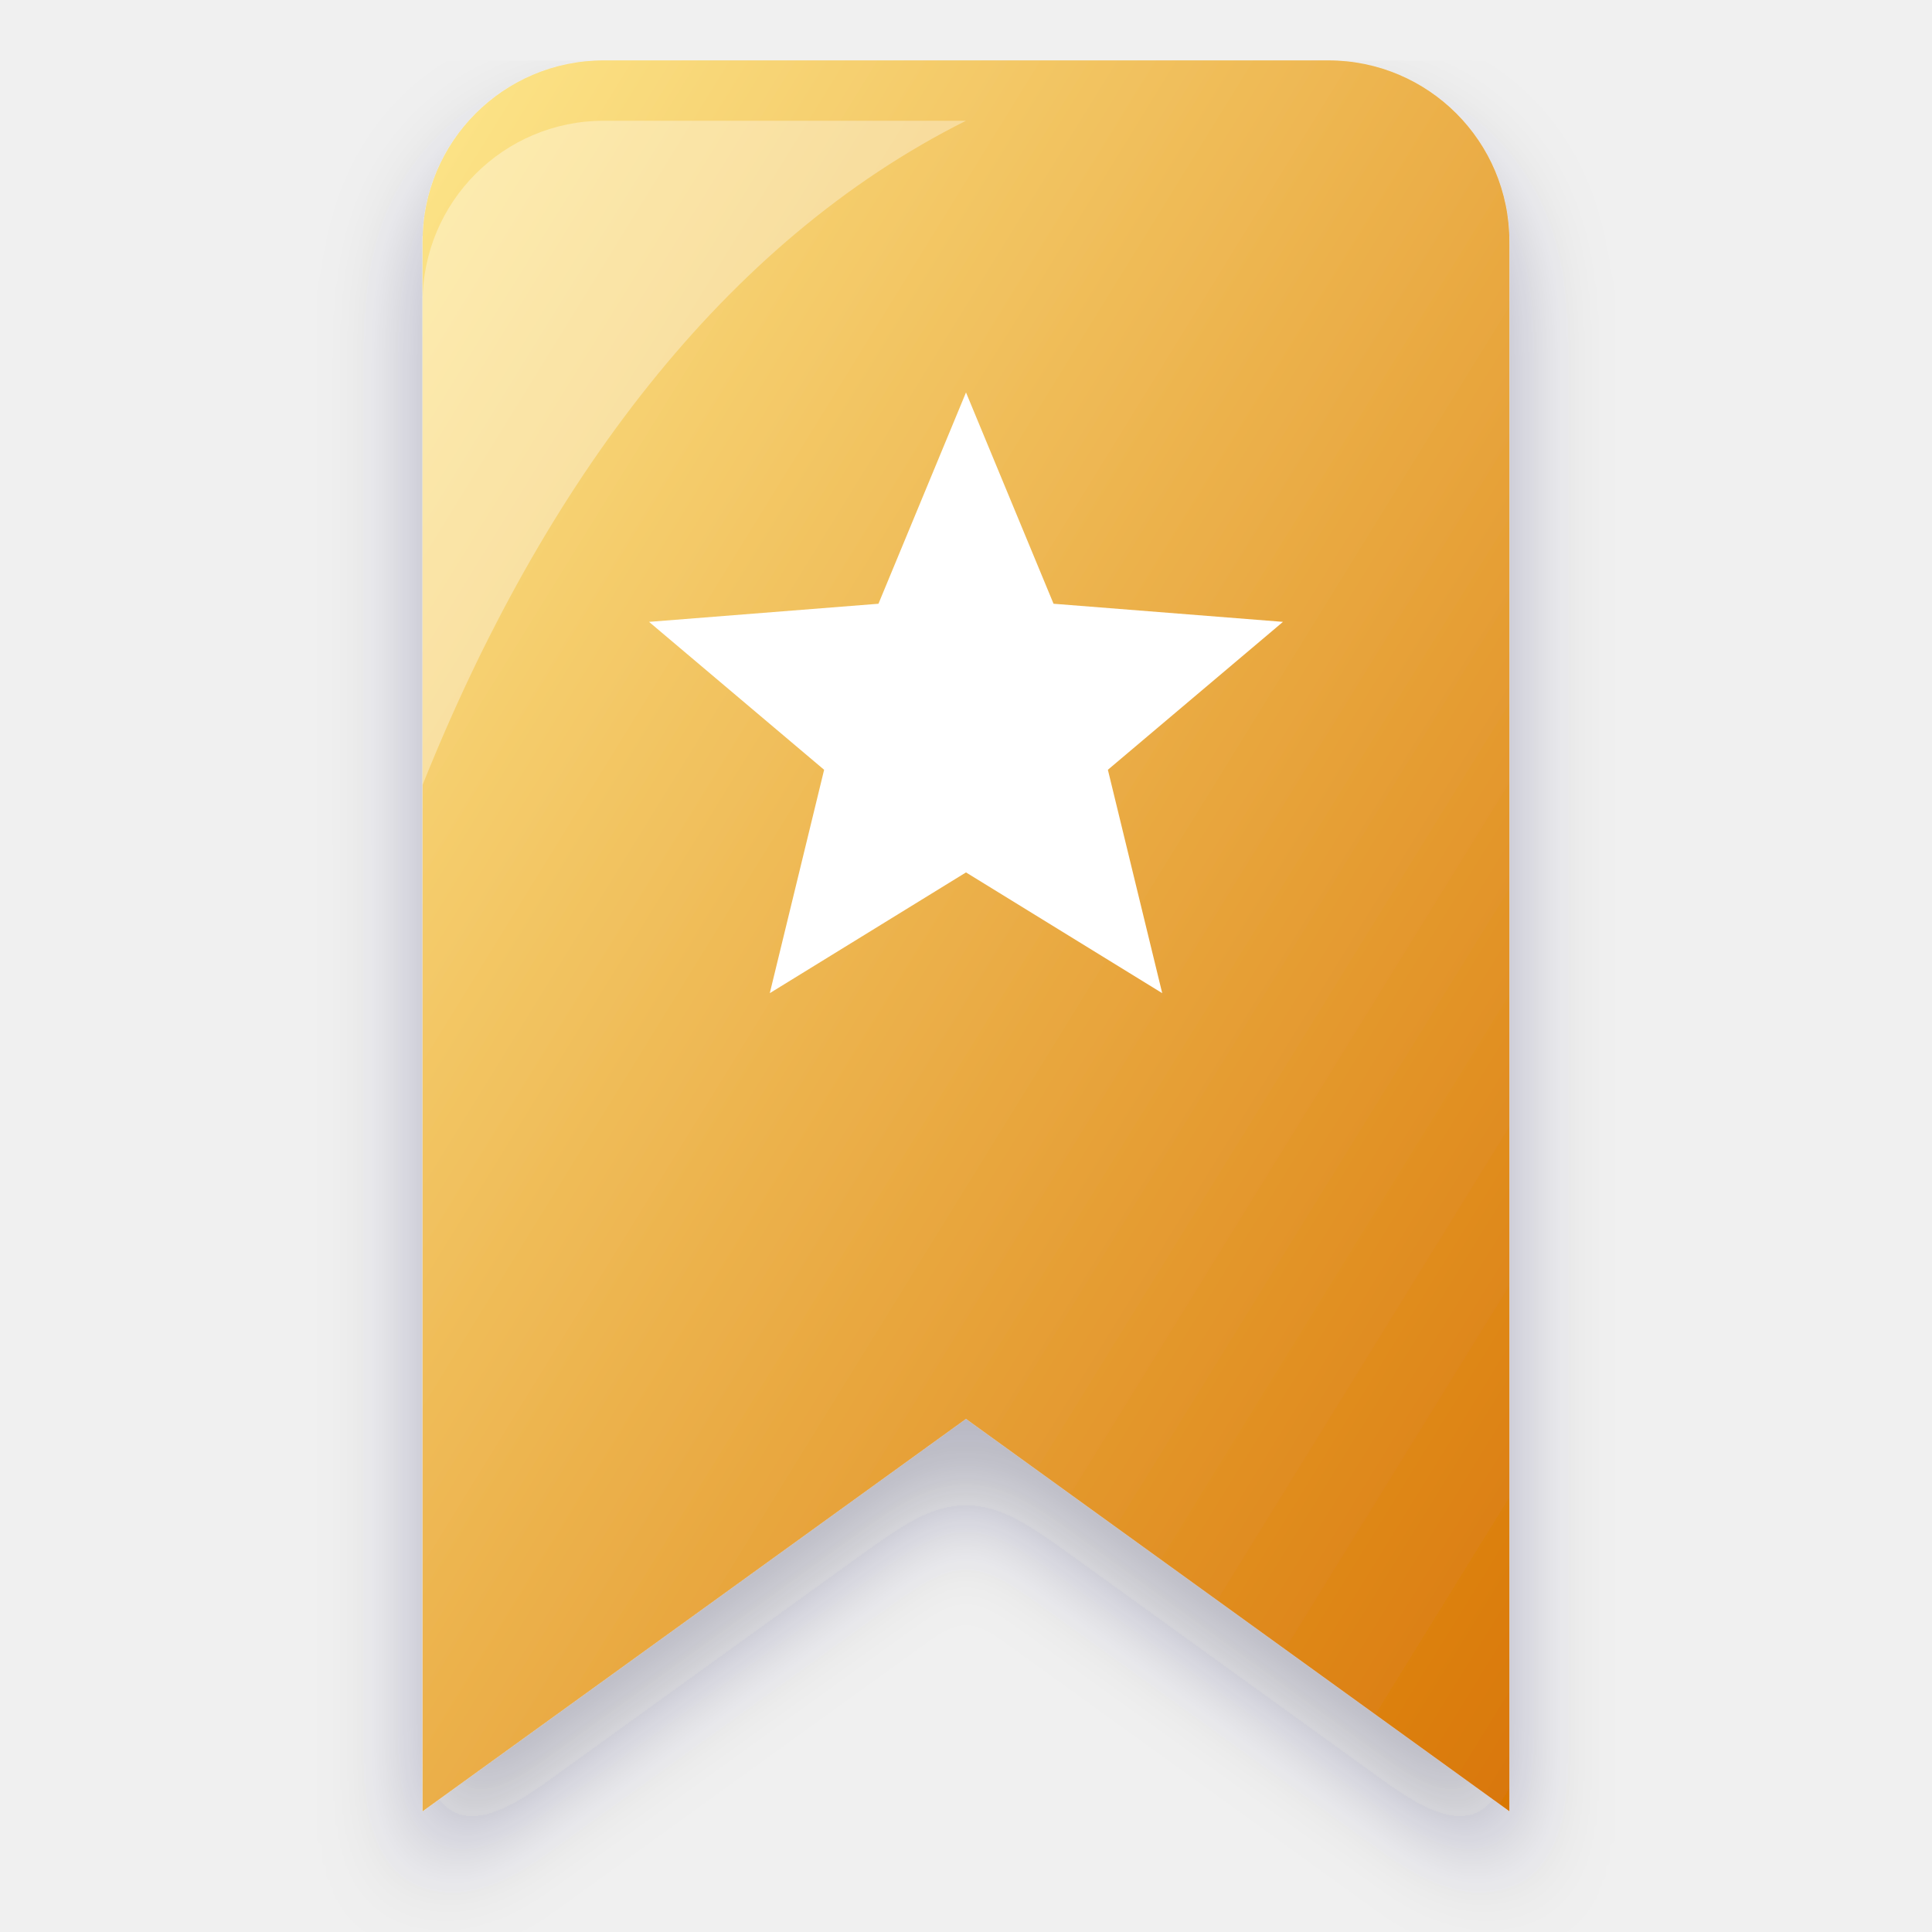
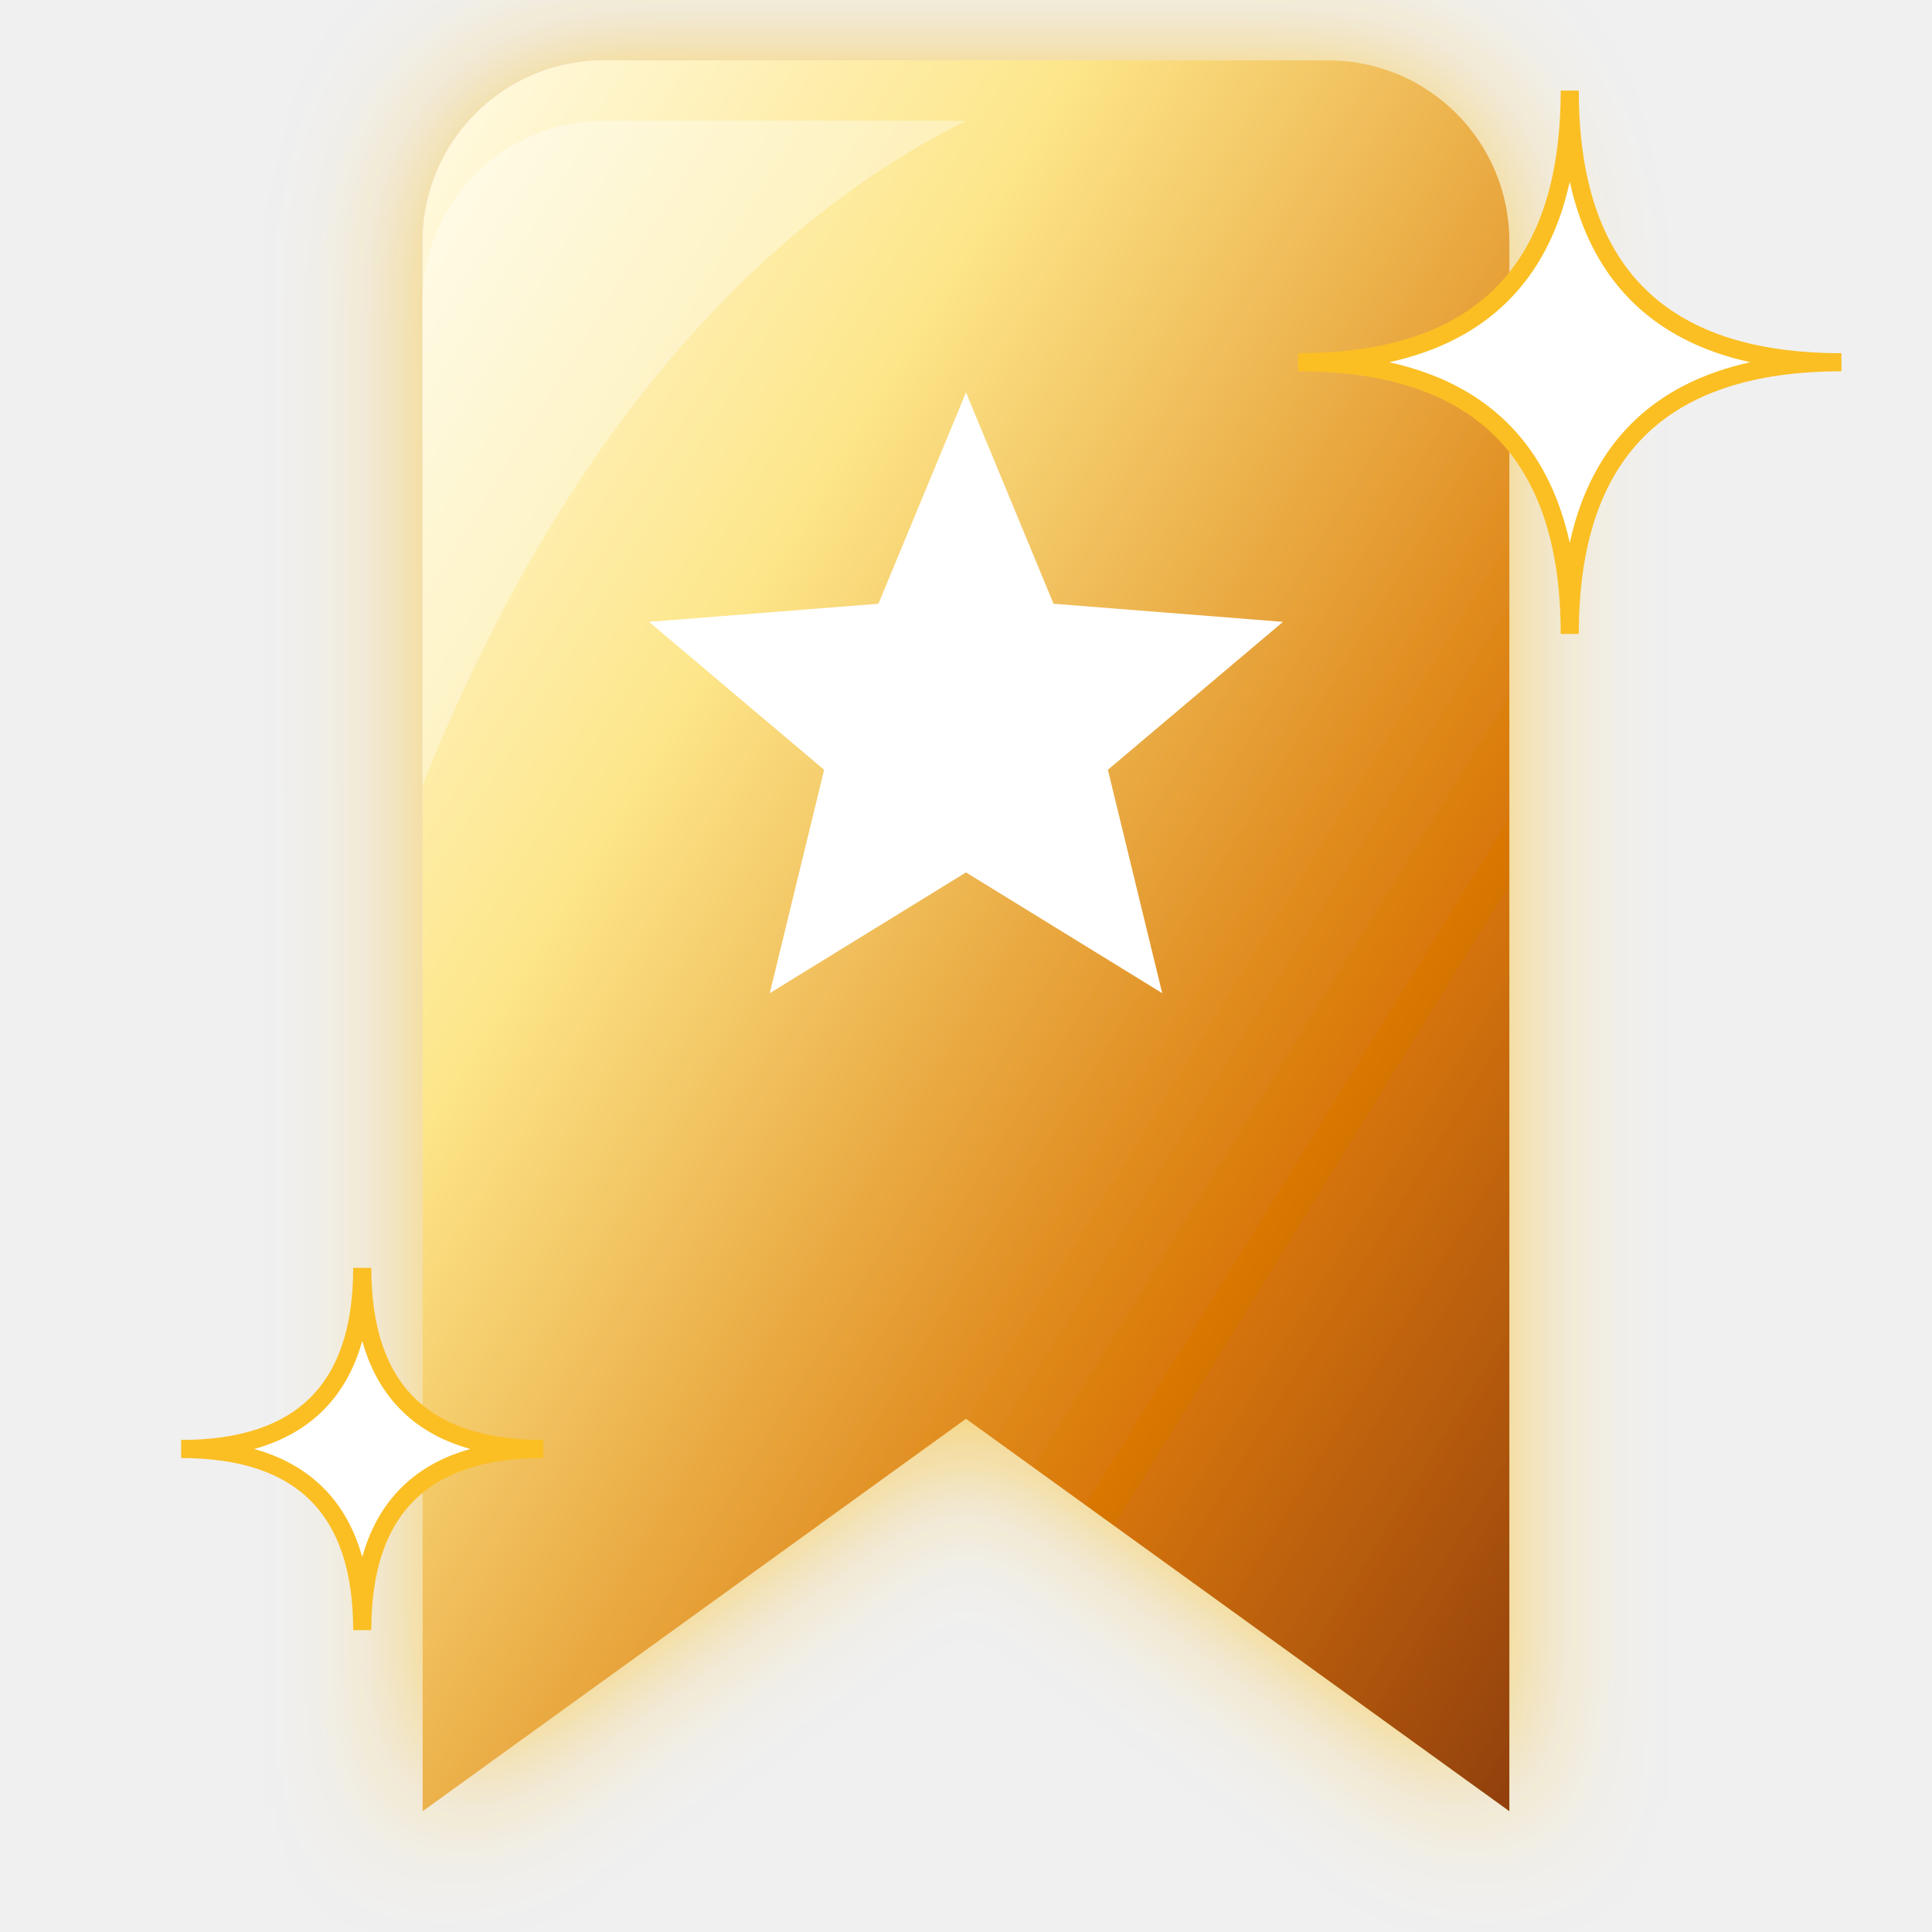
<svg xmlns="http://www.w3.org/2000/svg" viewBox="0 0 64 64" width="64" height="64">
  <defs>
    <filter id="sh" x="-20%" y="-20%" width="140%" height="150%">
      <feDropShadow dx="0" dy="2" stdDeviation="1.6" flood-color="#1e1b4b" flood-opacity=".28" />
+       <feDropShadow dx="0" dy="0" stdDeviation="2.2" flood-color="#fbbf24" flood-opacity=".7" />
    </filter>
    <linearGradient id="g1" x1="0" y1="0" x2="1" y2="1">
-       <stop offset="0" stop-color="#fde68a" />
-       <stop offset="1" stop-color="#d97706" />
+       <stop offset="0" stop-color="#fffbe6" />
+       <stop offset=".3" stop-color="#fde68a" />
+       <stop offset=".72" stop-color="#d97706" />
+       <stop offset="1" stop-color="#92400e" />
    </linearGradient>
  </defs>
  <g filter="url(#sh)">
    <path d="M14 8a6 6 0 0 1 6-6h24a6 6 0 0 1 6 6v52L32 47 14 60z" fill="url(#g1)" transform="translate(0 0)" />
    <polygon points="32.0,13.0 34.9,20.0 42.5,20.6 36.7,25.5 38.5,32.9 32.0,28.9 25.5,32.9 27.3,25.5 21.5,20.6 29.1,20.0" fill="#fff" stroke-linejoin="round" />
    <path d="M14 10a6 6 0 0 1 6-6h12c-8 4-14 12-18 22z" fill="#fff" opacity="0.35" />
  </g>
+   <g transform-origin="0 0">
+     <g transform="translate(52 12)">
+       <path d="M0 -9Q0 0 9 0Q0 0 0 9Q0 0 -9 0Q0 0 0 -9z" fill="#fff" stroke="#fbbf24" stroke-width=".6">
+         <animate attributeName="opacity" values="0;1;0" dur="2.4s" begin="0s" repeatCount="indefinite" />
+         <animateTransform attributeName="transform" type="scale" values="0.4;1.25;0.4" dur="2.4s" begin="0s" repeatCount="indefinite" />
+       </path>
+     </g>
+     <g transform="translate(12 48)">
+       <path d="M0 -6Q0 0 6 0Q0 0 0 6Q0 0 -6 0Q0 0 0 -6z" fill="#fff" stroke="#fbbf24" stroke-width=".6">
+         <animate attributeName="opacity" values="0;1;0" dur="2.4s" begin="1.2s" repeatCount="indefinite" />
+         <animateTransform attributeName="transform" type="scale" values="0.4;1.25;0.4" dur="2.4s" begin="1.2s" repeatCount="indefinite" />
+       </path>
+     </g>
+   </g>
</svg>
